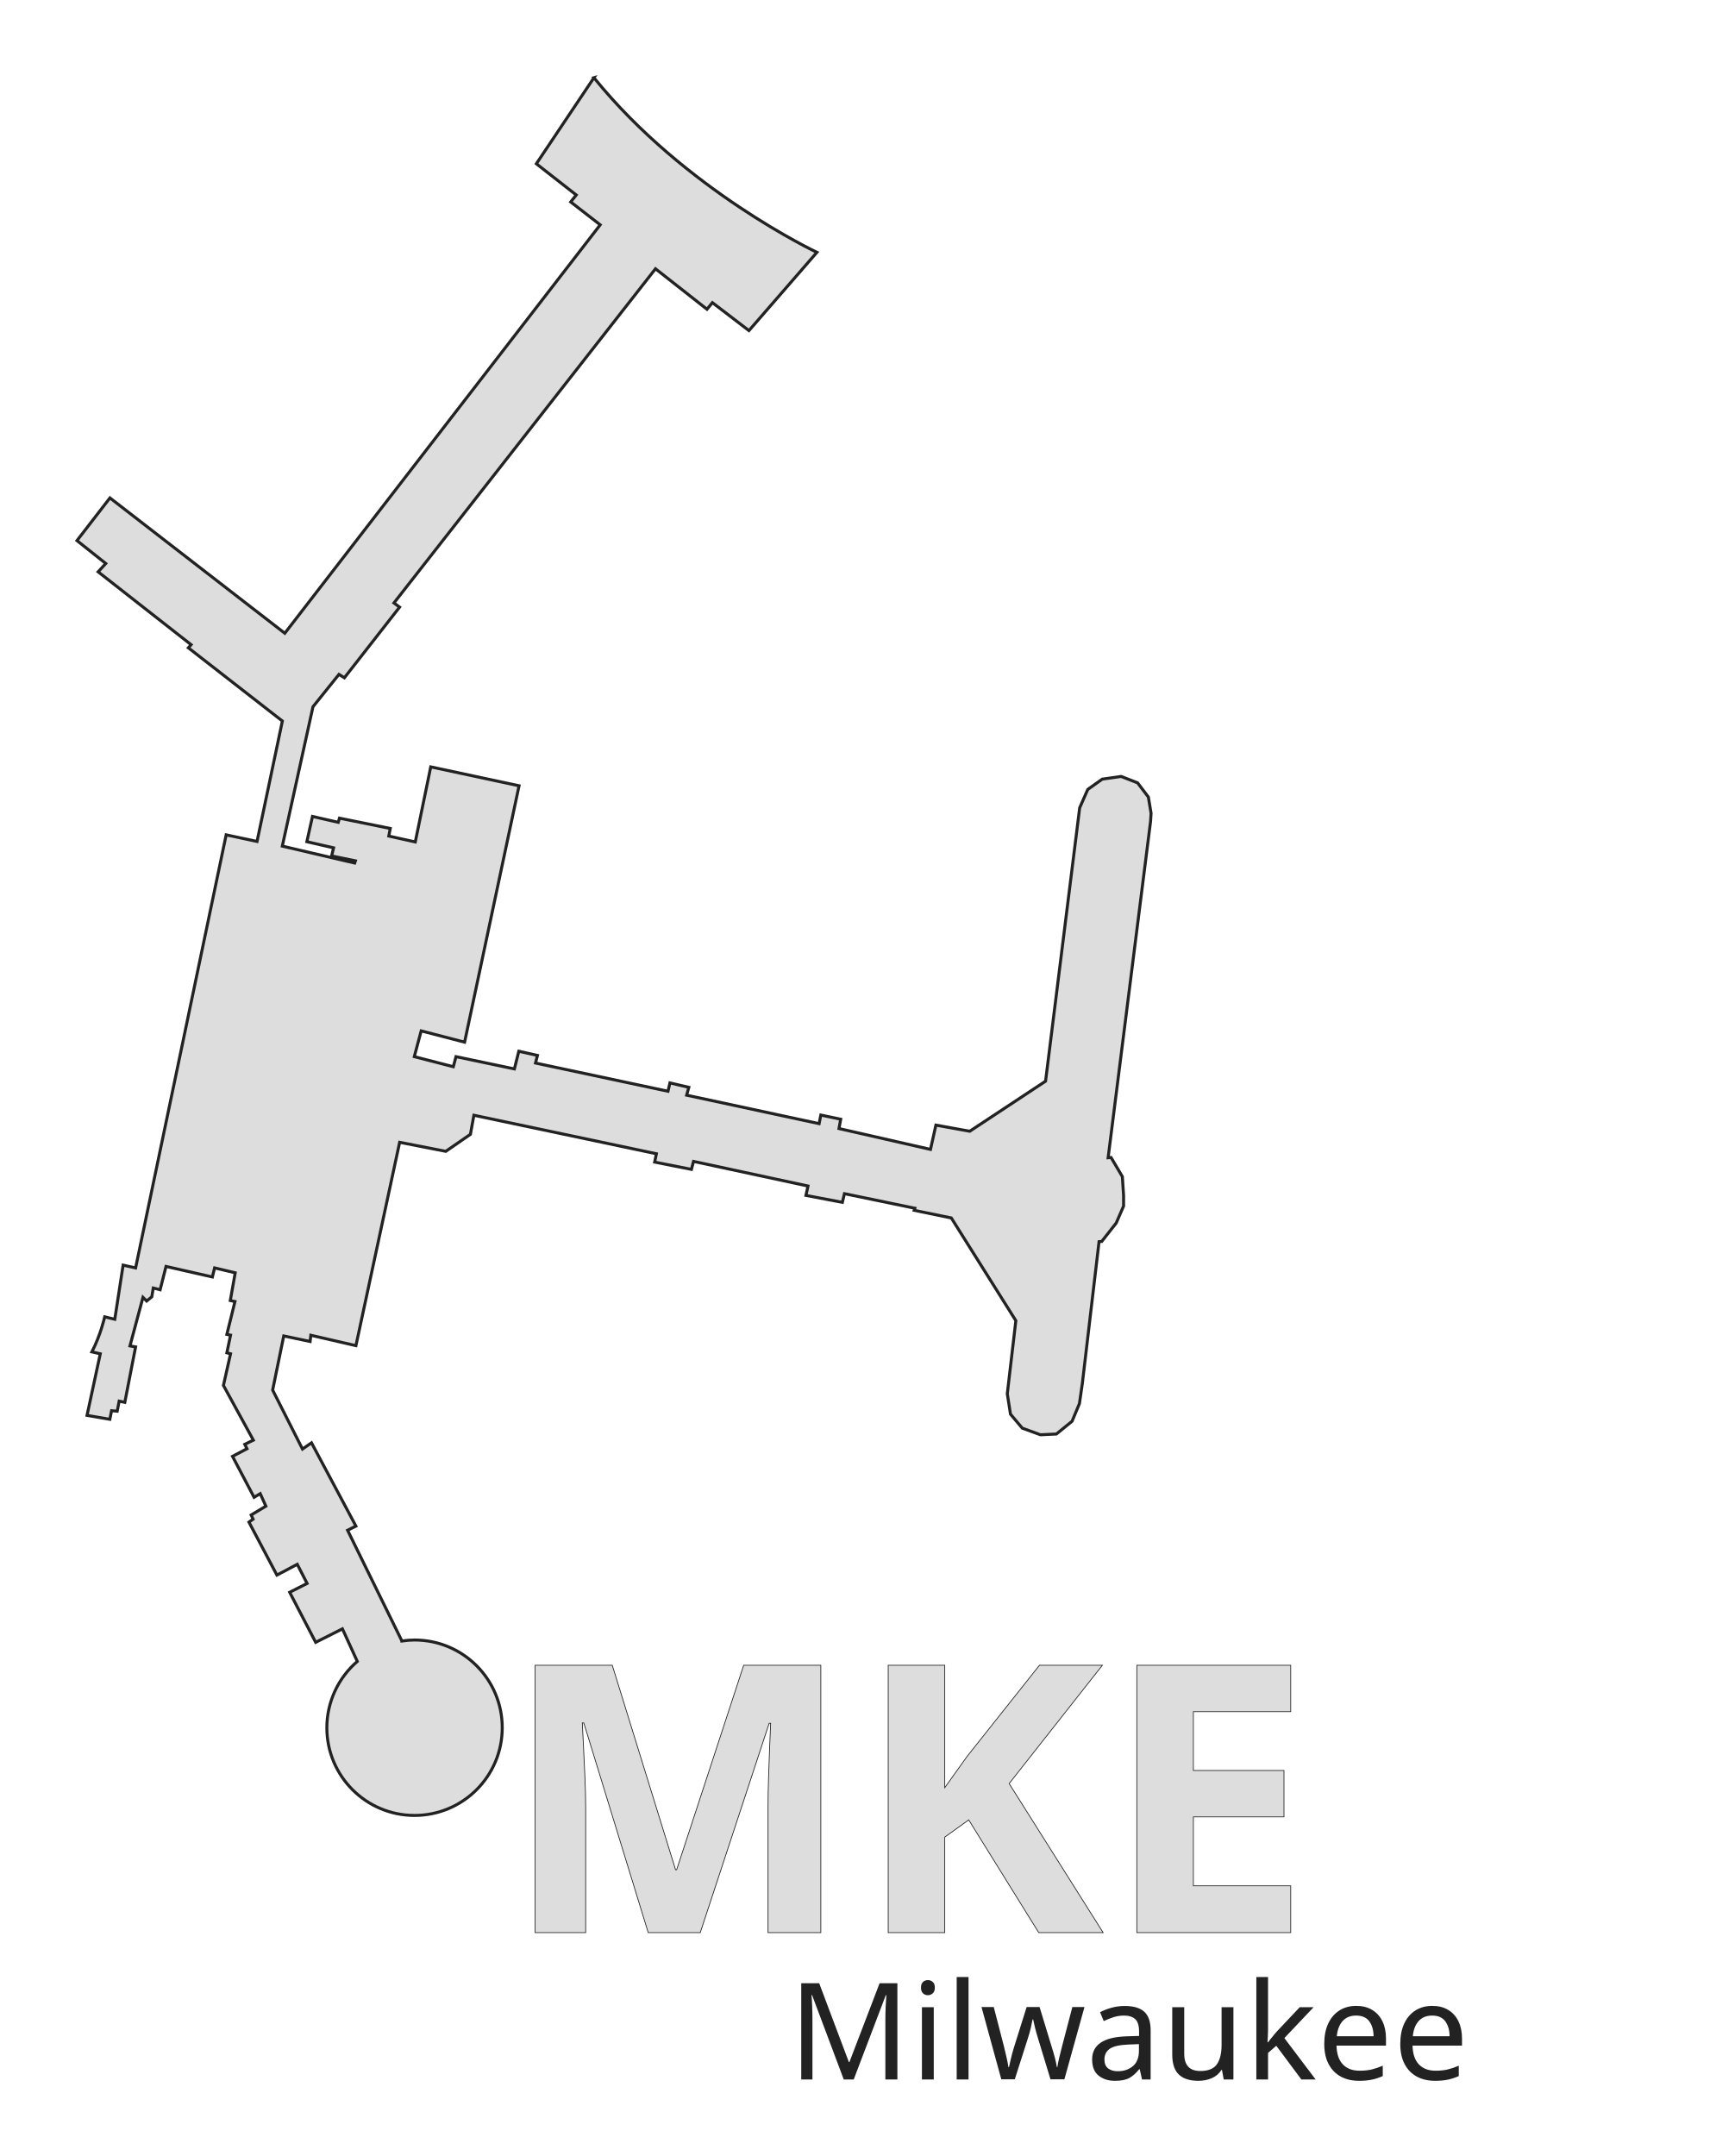
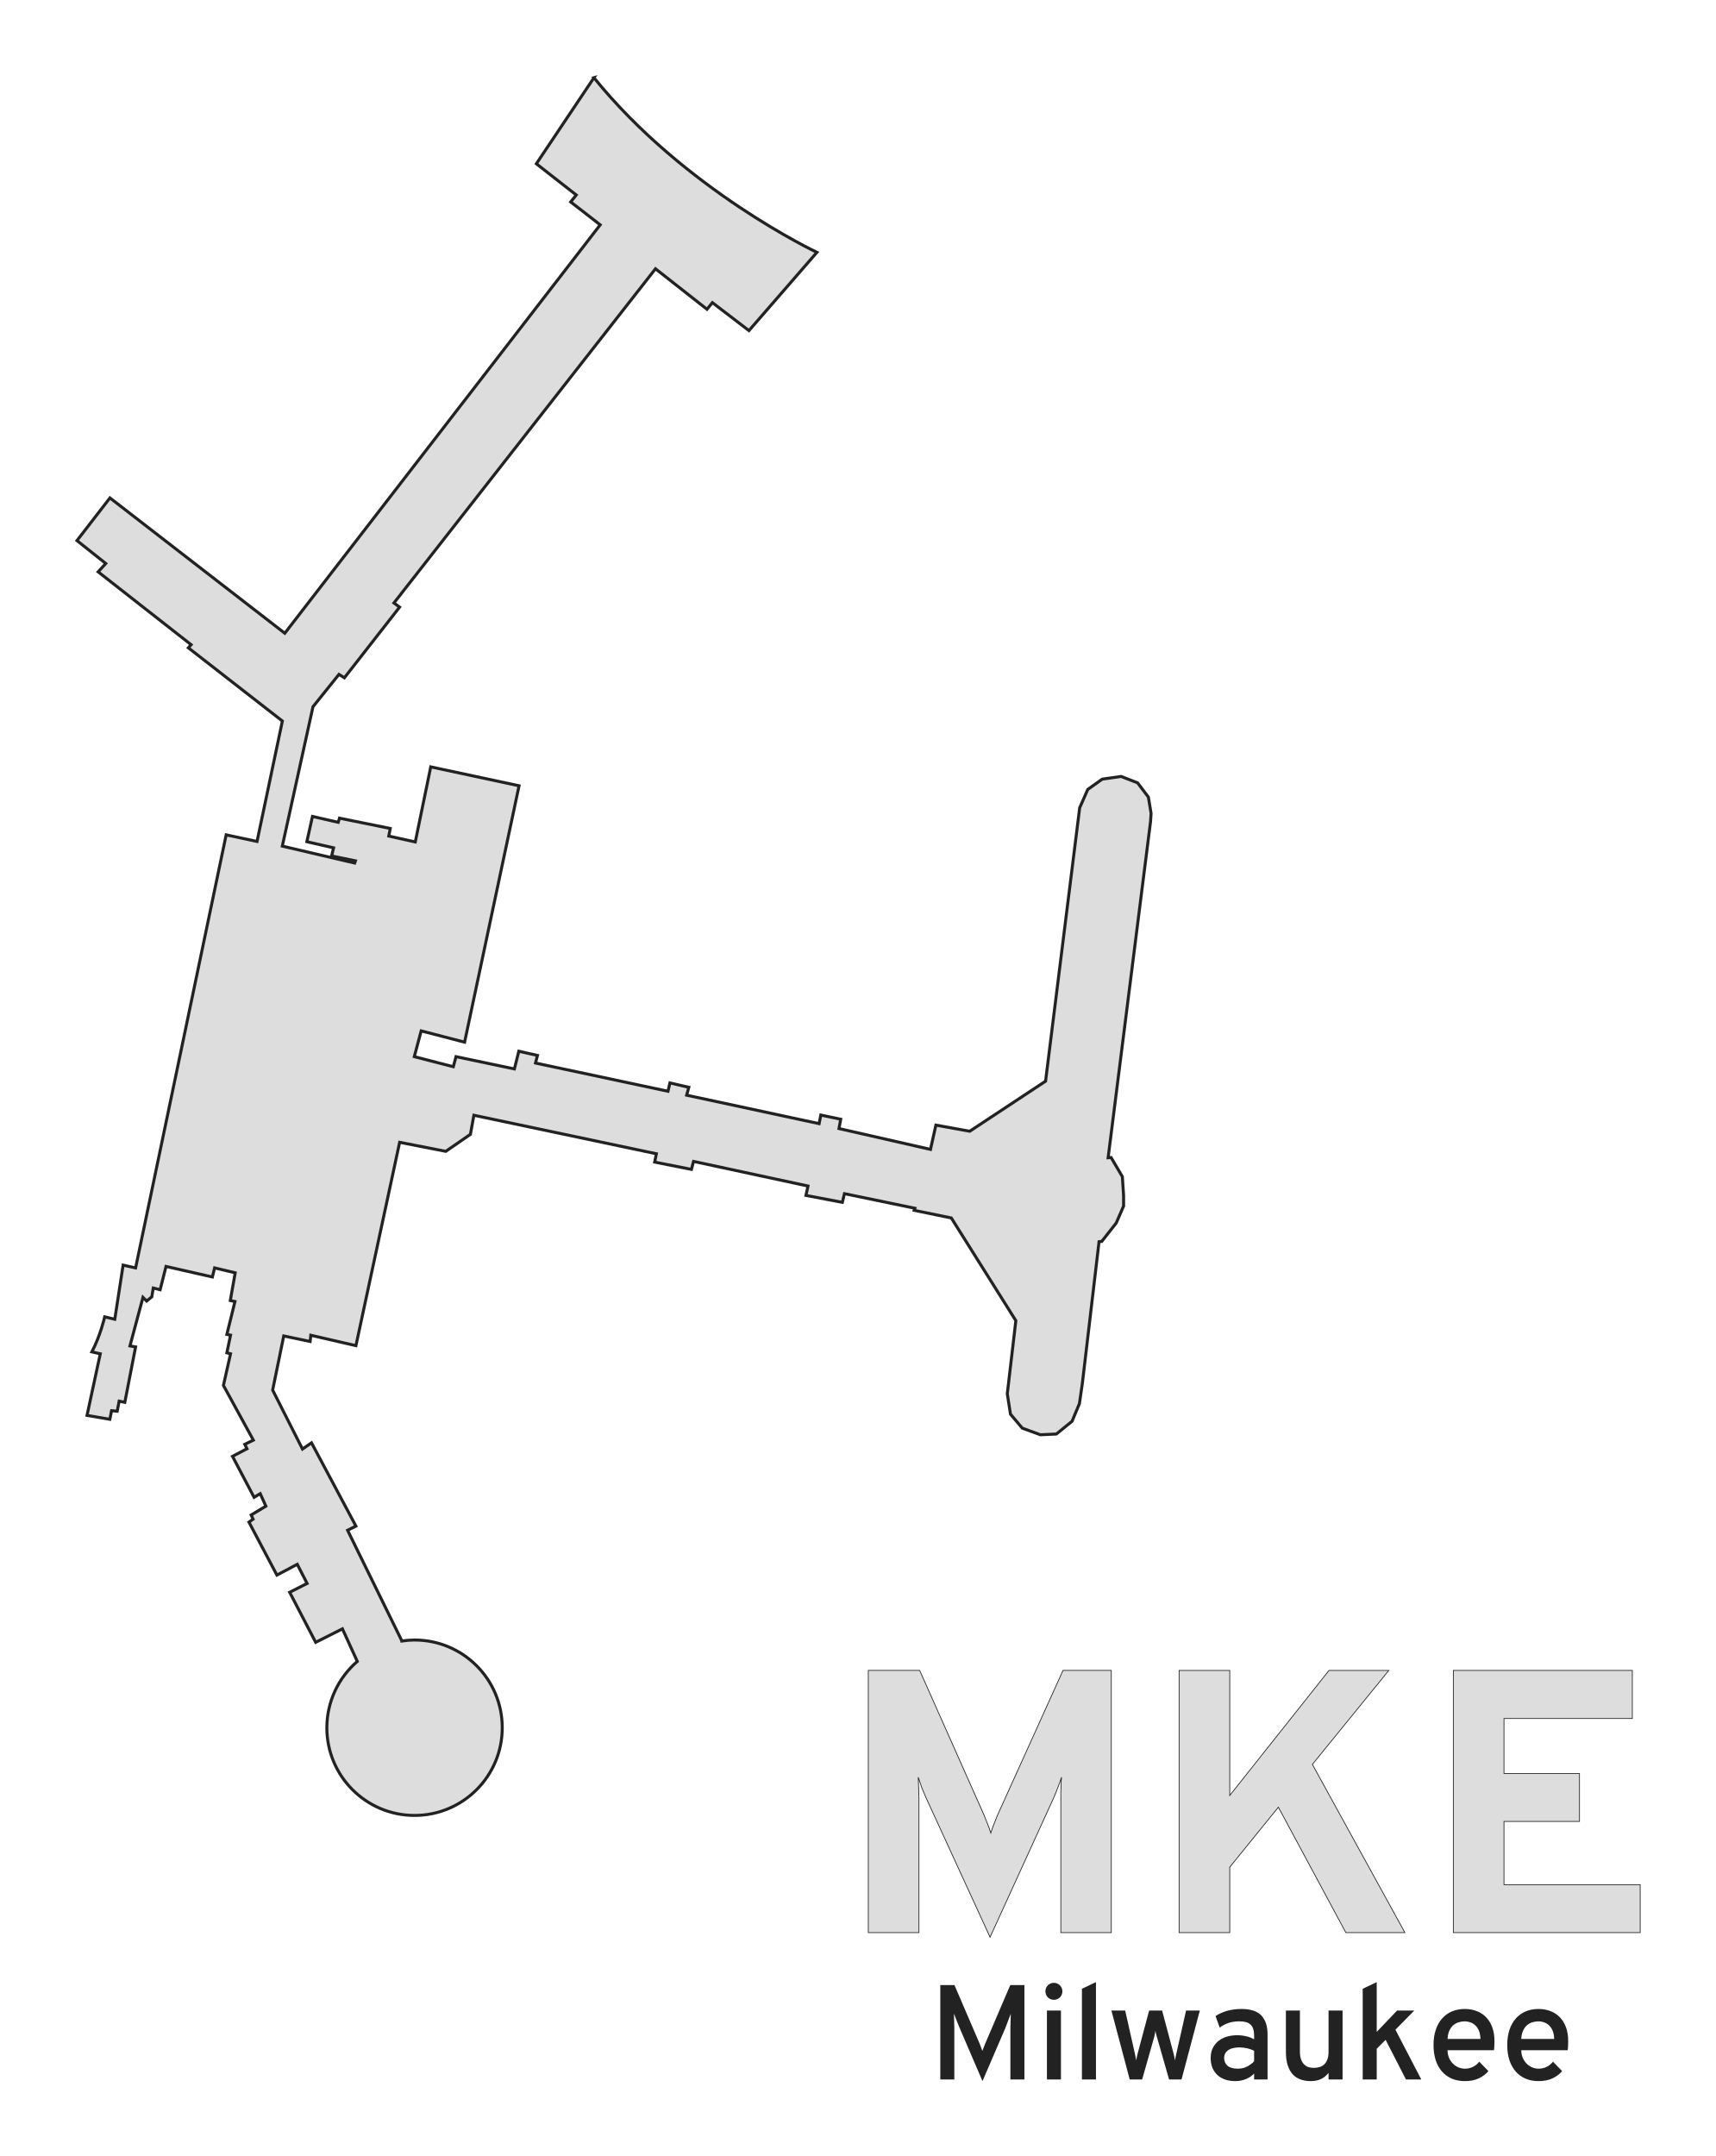
<svg xmlns="http://www.w3.org/2000/svg" width="572.698" height="719.704" viewBox="0 0 572.698 719.704" id="svg2" version="1.1">
  <defs id="defs4" />
  <g id="layer2" style="display:inline" transform="translate(-341.9177,-482.4993)">
    <path style="display:inline;fill:#dddddd;fill-opacity:1;fill-rule:evenodd;stroke:#222222;stroke-width:1;stroke-linecap:butt;stroke-linejoin:miter;stroke-miterlimit:4;stroke-dasharray:none;stroke-opacity:1" d="m 540.207,508.436 -19.228,28.728 13.321,10.425 -1.854,2.317 9.846,7.644 -105.293,136.337 -58.38,-45.176 -11.005,14.248 9.614,7.645 -2.549,2.78 31.044,24.325 -0.927,1.042 31.391,24.442 -8.455,40.195 -10.31,-2.201 -30.233,144.561 -4.17,-0.927 -2.78,18.07 -3.359,-0.811 c 0,0 -1.39,6.139 -4.286,11.699 l 2.801,0.631 -4.423,20.559 7.617,1.311 0.573,-2.867 1.884,0.164 0.655,-3.359 1.884,0.409 3.604,-18.511 -1.884,-0.327 4.341,-16.218 1.228,1.228 1.72,-1.392 0.492,-2.948 2.293,0.573 1.966,-7.781 15.48,3.522 0.737,-3.031 6.88,1.639 -1.639,9.255 1.557,0.328 -2.704,10.976 1.229,0.245 -1.229,5.897 1.229,0.327 -2.376,10.567 9.993,18.265 -2.867,1.393 0.737,1.474 -4.833,2.54 7.208,13.678 2.048,-1.228 1.884,4.177 -4.915,2.948 0.655,1.392 -1.392,0.983 9.338,17.692 6.798,-3.604 3.277,6.389 -5.816,2.948 8.683,16.709 8.927,-4.504 4.969,10.875 a 29.279,29.279 0 0 0 -10.167,22.134 29.279,29.279 0 0 0 29.278,29.279 29.279,29.279 0 0 0 29.279,-29.279 29.279,29.279 0 0 0 -29.279,-29.279 29.279,29.279 0 0 0 -4.261,0.34 l -0.024,-0.144 -18.069,-36.835 2.78,-1.389 -14.826,-27.8 -3.012,2.085 -9.962,-19.692 3.707,-18.07 8.803,1.854 0.232,-2.085 15.059,3.475 14.595,-67.879 15.406,3.012 8.224,-5.676 1.158,-6.37 60.928,12.857 -0.579,2.78 12.279,2.433 0.694,-2.664 38.225,8.224 -0.695,3.127 12.163,2.317 0.695,-2.895 23.514,4.865 -0.231,0.695 12.394,2.549 21.545,34.286 -2.854,24.407 1.064,6.799 3.932,4.668 6.061,2.212 5.323,-0.245 5.243,-4.26 2.457,-5.897 0.983,-6.798 5.57,-47.26 0.901,-0.082 4.832,-6.143 2.457,-5.652 0,-3.522 -0.409,-6.307 -3.768,-6.388 -0.983,0.082 14.17,-112.295 0.164,-2.703 -0.901,-5.406 -3.604,-4.751 -5.487,-2.129 -6.307,0.901 -4.833,3.44 -2.703,6.143 -11.385,91.244 -25.31,16.71 -11.303,-2.048 -1.802,8.108 -30.552,-6.962 0.573,-3.112 -6.635,-1.393 -0.573,2.867 -44.229,-9.501 0.736,-2.621 -6.307,-1.475 -0.655,2.785 -44.229,-9.419 0.655,-2.54 -6.225,-1.392 -1.474,5.897 -19.494,-4.096 -0.901,3.359 -13.023,-3.359 2.293,-8.6 14.498,3.768 18.183,-85.593 -29.486,-6.307 -5.16,25.063 -8.847,-1.966 0.492,-2.539 -16.955,-3.44 -0.409,1.392 -8.6,-1.966 -1.884,8.436 8.928,2.048 -0.656,2.703 7.945,1.638 -0.245,0.737 -24.163,-5.651 10.239,-46.524 8.682,-10.811 1.802,1.147 18.429,-23.59 -1.884,-1.392 87.313,-111.558 17.201,13.515 1.802,-2.212 12.203,9.338 22.689,-26.128 c 0,0 -44.092,-20.763 -74.441,-58.294 z" id="path4150" />
  </g>
  <g id="layer3" transform="translate(-341.9177,-482.4993)">
    <g id="g4175" transform="translate(51.51778,21.2132)">
-       <text id="text4157" y="1106.417" x="706.992" style="font-style:normal;font-variant:normal;font-weight:bold;font-stretch:normal;font-size:125px;line-height:110%;font-family:Overpass;-inkscape-font-specification:'Overpass, Bold';text-align:center;letter-spacing:0px;word-spacing:0px;writing-mode:lr-tb;text-anchor:middle;fill:#dddddd;fill-opacity:1;stroke:#222222;stroke-width:0.25;stroke-linecap:butt;stroke-linejoin:miter;stroke-miterlimit:4;stroke-dasharray:none;stroke-opacity:1" xml:space="preserve">
-         <tspan y="1106.417" x="706.992" id="tspan4159">MKE</tspan>
-       </text>
-       <text id="text4161" y="1155.441" x="708.117" style="font-style:normal;font-variant:normal;font-weight:normal;font-stretch:normal;font-size:45px;line-height:110%;font-family:Overpass;-inkscape-font-specification:'Overpass, Normal';text-align:center;letter-spacing:0px;word-spacing:0px;writing-mode:lr-tb;text-anchor:middle;fill:#222222;fill-opacity:1;stroke:none;stroke-width:1px;stroke-linecap:butt;stroke-linejoin:miter;stroke-opacity:1" xml:space="preserve">
-         <tspan y="1155.441" x="708.117" id="tspan4163">Milwaukee</tspan>
-       </text>
+       <g style="font-style:normal;font-variant:normal;font-weight:bold;font-stretch:normal;font-size:125px;line-height:110%;font-family:Overpass;-inkscape-font-specification:'Overpass, Bold';text-align:center;letter-spacing:0px;word-spacing:0px;writing-mode:lr-tb;text-anchor:middle;fill:#dddddd;fill-opacity:1;stroke:#222222;stroke-width:0.25;stroke-linecap:butt;stroke-linejoin:miter;stroke-miterlimit:4;stroke-dasharray:none;stroke-opacity:1" id="text4157">
+         <path d="m 644.553,1106.417 0,-44.983 q 0,-0.732 0,-1.709 0.061,-0.977 0.061,-1.953 0.061,-1.038 0.061,-1.892 0.061,-0.855 0.122,-1.343 -0.671,2.075 -1.343,3.723 -0.61,1.648 -1.282,3.174 l -21.24,46.509 -21.362,-46.509 q -0.671,-1.526 -1.343,-3.174 -0.61,-1.648 -1.282,-3.723 0.061,0.488 0.061,1.343 0.061,0.855 0.061,1.892 0.061,0.977 0.061,1.953 0.061,0.977 0.061,1.709 l 0,44.983 -16.907,0 0,-87.524 17.151,0 21.484,48.279 q 0.671,1.587 1.221,3.052 0.549,1.404 1.038,2.93 0.488,-1.526 1.038,-2.93 0.549,-1.465 1.221,-3.052 l 21.851,-48.279 16.113,0 0,87.524 -16.846,0 z" style="" id="path4141" />
+         <path d="m 739.706,1106.417 -22.522,-41.87 -16.235,20.02 0,21.851 -16.907,0 0,-87.524 16.907,0 0,41.748 33.142,-41.748 19.958,0 -25.513,31.372 30.884,56.152 -19.714,0 z" style="" id="path4143" />
+         <path d="m 775.595,1106.417 0,-87.524 59.753,0 0,16.052 -42.847,0 0,18.372 25.208,0 0,15.991 -25.208,0 0,21.118 45.471,0 0,15.991 -62.378,0 z" style="" id="path4145" />
+       </g>
+       <g style="font-style:normal;font-variant:normal;font-weight:normal;font-stretch:normal;font-size:45px;line-height:110%;font-family:Overpass;-inkscape-font-specification:'Overpass, Normal';text-align:center;letter-spacing:0px;word-spacing:0px;writing-mode:lr-tb;text-anchor:middle;fill:#222222;fill-opacity:1;stroke:none;stroke-width:1px;stroke-linecap:butt;stroke-linejoin:miter;stroke-opacity:1" id="text4161">
+         <path d="m 627.719,1155.441 0,-17.227 0.132,-4.724 -1.846,4.856 -7.603,17.644 -7.646,-17.776 -1.89,-4.724 0.132,4.724 0,17.227 -4.68,0 0,-31.509 4.724,0 8.459,19.666 0.857,2.307 0.901,-2.307 8.416,-19.666 4.724,0 0,31.509 -4.68,0 z" style="" id="path4148" />
+         <path d="m 639.914,1155.441 0,-23.005 4.68,0 0,23.005 -4.68,0 z m 2.329,-26.587 q -0.593,0 -1.121,-0.22 -0.505,-0.22 -0.901,-0.593 -0.374,-0.396 -0.593,-0.901 -0.22,-0.527 -0.22,-1.121 0,-0.593 0.22,-1.099 0.22,-0.527 0.593,-0.901 0.396,-0.396 0.901,-0.615 0.527,-0.22 1.121,-0.22 0.593,0 1.099,0.22 0.527,0.22 0.901,0.615 0.396,0.373 0.615,0.901 0.22,0.505 0.22,1.099 0,0.593 -0.22,1.121 -0.22,0.505 -0.615,0.901 -0.374,0.373 -0.901,0.593 -0.505,0.22 -1.099,0.22 z" style="" id="path4151" />
+         <path d="m 651.603,1155.441 0,-30.278 4.68,-2.219 0,32.498 -4.68,0 z" style="" id="path4153" />
+         <path d="m 684.848,1155.441 -4.153,0 -3.823,-13.359 q -0.11,-0.396 -0.242,-0.813 -0.11,-0.417 -0.22,-0.791 -0.088,-0.396 -0.176,-0.725 -0.066,-0.33 -0.088,-0.549 -0.044,0.22 -0.11,0.571 -0.044,0.33 -0.132,0.725 -0.088,0.396 -0.198,0.813 -0.11,0.417 -0.22,0.813 l -3.779,13.316 -4.153,0 -6.108,-23.005 4.592,0 3.23,14.326 q 0.176,0.747 0.264,1.318 0.11,0.549 0.198,1.011 0.066,-0.461 0.176,-1.055 0.132,-0.593 0.308,-1.274 l 3.823,-14.326 4.329,0 3.823,14.326 q 0.176,0.681 0.286,1.274 0.132,0.593 0.198,1.055 0.066,-0.461 0.176,-1.011 0.11,-0.571 0.286,-1.318 l 3.23,-14.326 4.592,0 -6.108,23.005 z" style="" id="path4155" />
+         <path d="m 713.566,1155.441 -4.482,0 0,-1.978 q -0.439,0.462 -1.055,0.923 -0.615,0.439 -1.406,0.813 -0.769,0.351 -1.736,0.571 -0.967,0.22 -2.109,0.22 -1.758,0 -3.252,-0.483 -1.494,-0.483 -2.593,-1.45 -1.099,-0.989 -1.736,-2.417 -0.615,-1.45 -0.615,-3.362 0,-1.978 0.747,-3.406 0.747,-1.45 1.978,-2.373 1.23,-0.945 2.812,-1.384 1.604,-0.44 3.296,-0.44 1.582,0 3.032,0.352 1.472,0.33 2.637,1.011 l 0,-1.274 q 0,-1.296 -0.308,-2.197 -0.286,-0.901 -0.901,-1.45 -0.593,-0.571 -1.516,-0.813 -0.923,-0.264 -2.197,-0.264 -2.153,0 -3.735,0.571 -1.56,0.571 -2.834,1.516 l -1.384,-3.845 q 0.703,-0.483 1.604,-0.901 0.901,-0.439 1.978,-0.769 1.077,-0.33 2.329,-0.505 1.252,-0.198 2.681,-0.198 0.967,0 2,0.11 1.033,0.11 2,0.44 0.989,0.308 1.846,0.901 0.879,0.593 1.516,1.56 0.659,0.945 1.033,2.329 0.374,1.384 0.374,3.296 l 0,14.898 z m -9.932,-3.603 q 1.78,0 3.142,-0.725 1.384,-0.725 2.307,-1.736 l 0,-3.516 q -0.967,-0.505 -2.263,-0.813 -1.296,-0.308 -2.659,-0.308 -1.055,0 -1.978,0.198 -0.923,0.198 -1.626,0.637 -0.681,0.417 -1.077,1.099 -0.396,0.659 -0.396,1.604 0,1.648 1.143,2.615 1.165,0.945 3.406,0.945 z" style="" id="path4157" />
+         <path d="m 733.935,1155.441 0,-2.197 q -1.121,1.428 -2.593,2.087 -1.45,0.659 -3.362,0.659 -1.802,0 -3.318,-0.527 -1.516,-0.505 -2.637,-1.67 -1.099,-1.187 -1.714,-3.054 -0.615,-1.868 -0.615,-4.57 l 0,-13.733 4.68,0 0,13.733 q 0,1.45 0.352,2.483 0.352,1.011 0.967,1.67 0.615,0.659 1.45,0.967 0.835,0.286 1.824,0.286 1.055,0 1.956,-0.264 0.901,-0.286 1.56,-0.901 0.681,-0.637 1.055,-1.648 0.396,-1.011 0.396,-2.505 l 0,-13.821 4.68,0 0,23.005 -4.68,0 z" style="" id="path4159" />
+         <path d="m 745.339,1155.441 0,-30.278 4.68,-2.219 0,16.611 6.79,-7.119 5.757,0 -6.306,6.394 8.635,16.611 -5.12,0 -6.79,-13.228 -2.966,2.966 0,10.261 -4.68,0 z" style="" id="path4161" />
+         <path d="m 779.44,1155.99 q -2.395,0 -4.329,-0.813 -1.934,-0.835 -3.296,-2.373 -1.362,-1.56 -2.109,-3.801 -0.725,-2.241 -0.725,-5.076 0,-2.834 0.747,-5.054 0.747,-2.241 2.109,-3.779 1.384,-1.56 3.296,-2.373 1.934,-0.813 4.307,-0.813 2.043,0 3.823,0.659 1.802,0.637 3.142,1.978 1.362,1.318 2.131,3.34 0.791,2.022 0.791,4.768 0,0.747 -0.044,1.582 -0.022,0.835 -0.132,1.45 l -15.491,0 q 0.022,1.428 0.505,2.571 0.505,1.121 1.318,1.934 0.813,0.791 1.846,1.23 1.033,0.417 2.153,0.417 1.428,0 2.637,-0.593 1.23,-0.593 2.131,-1.736 l 3.054,3.142 q -1.252,1.494 -3.208,2.417 -1.956,0.923 -4.658,0.923 z m 0,-19.951 q -1.099,0 -2.109,0.33 -1.011,0.308 -1.802,1.011 -0.769,0.681 -1.274,1.802 -0.505,1.121 -0.593,2.725 l 10.986,0 q -0.044,-1.604 -0.505,-2.725 -0.461,-1.121 -1.208,-1.802 -0.747,-0.703 -1.67,-1.011 -0.901,-0.33 -1.824,-0.33 z" style="" id="path4163" />
+         <path d="m 804.05,1155.99 q -2.395,0 -4.329,-0.813 -1.934,-0.835 -3.296,-2.373 -1.362,-1.56 -2.109,-3.801 -0.725,-2.241 -0.725,-5.076 0,-2.834 0.747,-5.054 0.747,-2.241 2.109,-3.779 1.384,-1.56 3.296,-2.373 1.934,-0.813 4.307,-0.813 2.043,0 3.823,0.659 1.802,0.637 3.142,1.978 1.362,1.318 2.131,3.34 0.791,2.022 0.791,4.768 0,0.747 -0.044,1.582 -0.022,0.835 -0.132,1.45 l -15.491,0 q 0.022,1.428 0.505,2.571 0.505,1.121 1.318,1.934 0.813,0.791 1.846,1.23 1.033,0.417 2.153,0.417 1.428,0 2.637,-0.593 1.23,-0.593 2.131,-1.736 l 3.054,3.142 q -1.252,1.494 -3.208,2.417 -1.956,0.923 -4.658,0.923 z m 0,-19.951 q -1.099,0 -2.109,0.33 -1.011,0.308 -1.802,1.011 -0.769,0.681 -1.274,1.802 -0.505,1.121 -0.593,2.725 l 10.986,0 q -0.044,-1.604 -0.505,-2.725 -0.461,-1.121 -1.208,-1.802 -0.747,-0.703 -1.67,-1.011 -0.901,-0.33 -1.824,-0.33 z" style="" id="path4165" />
+       </g>
    </g>
  </g>
</svg>
